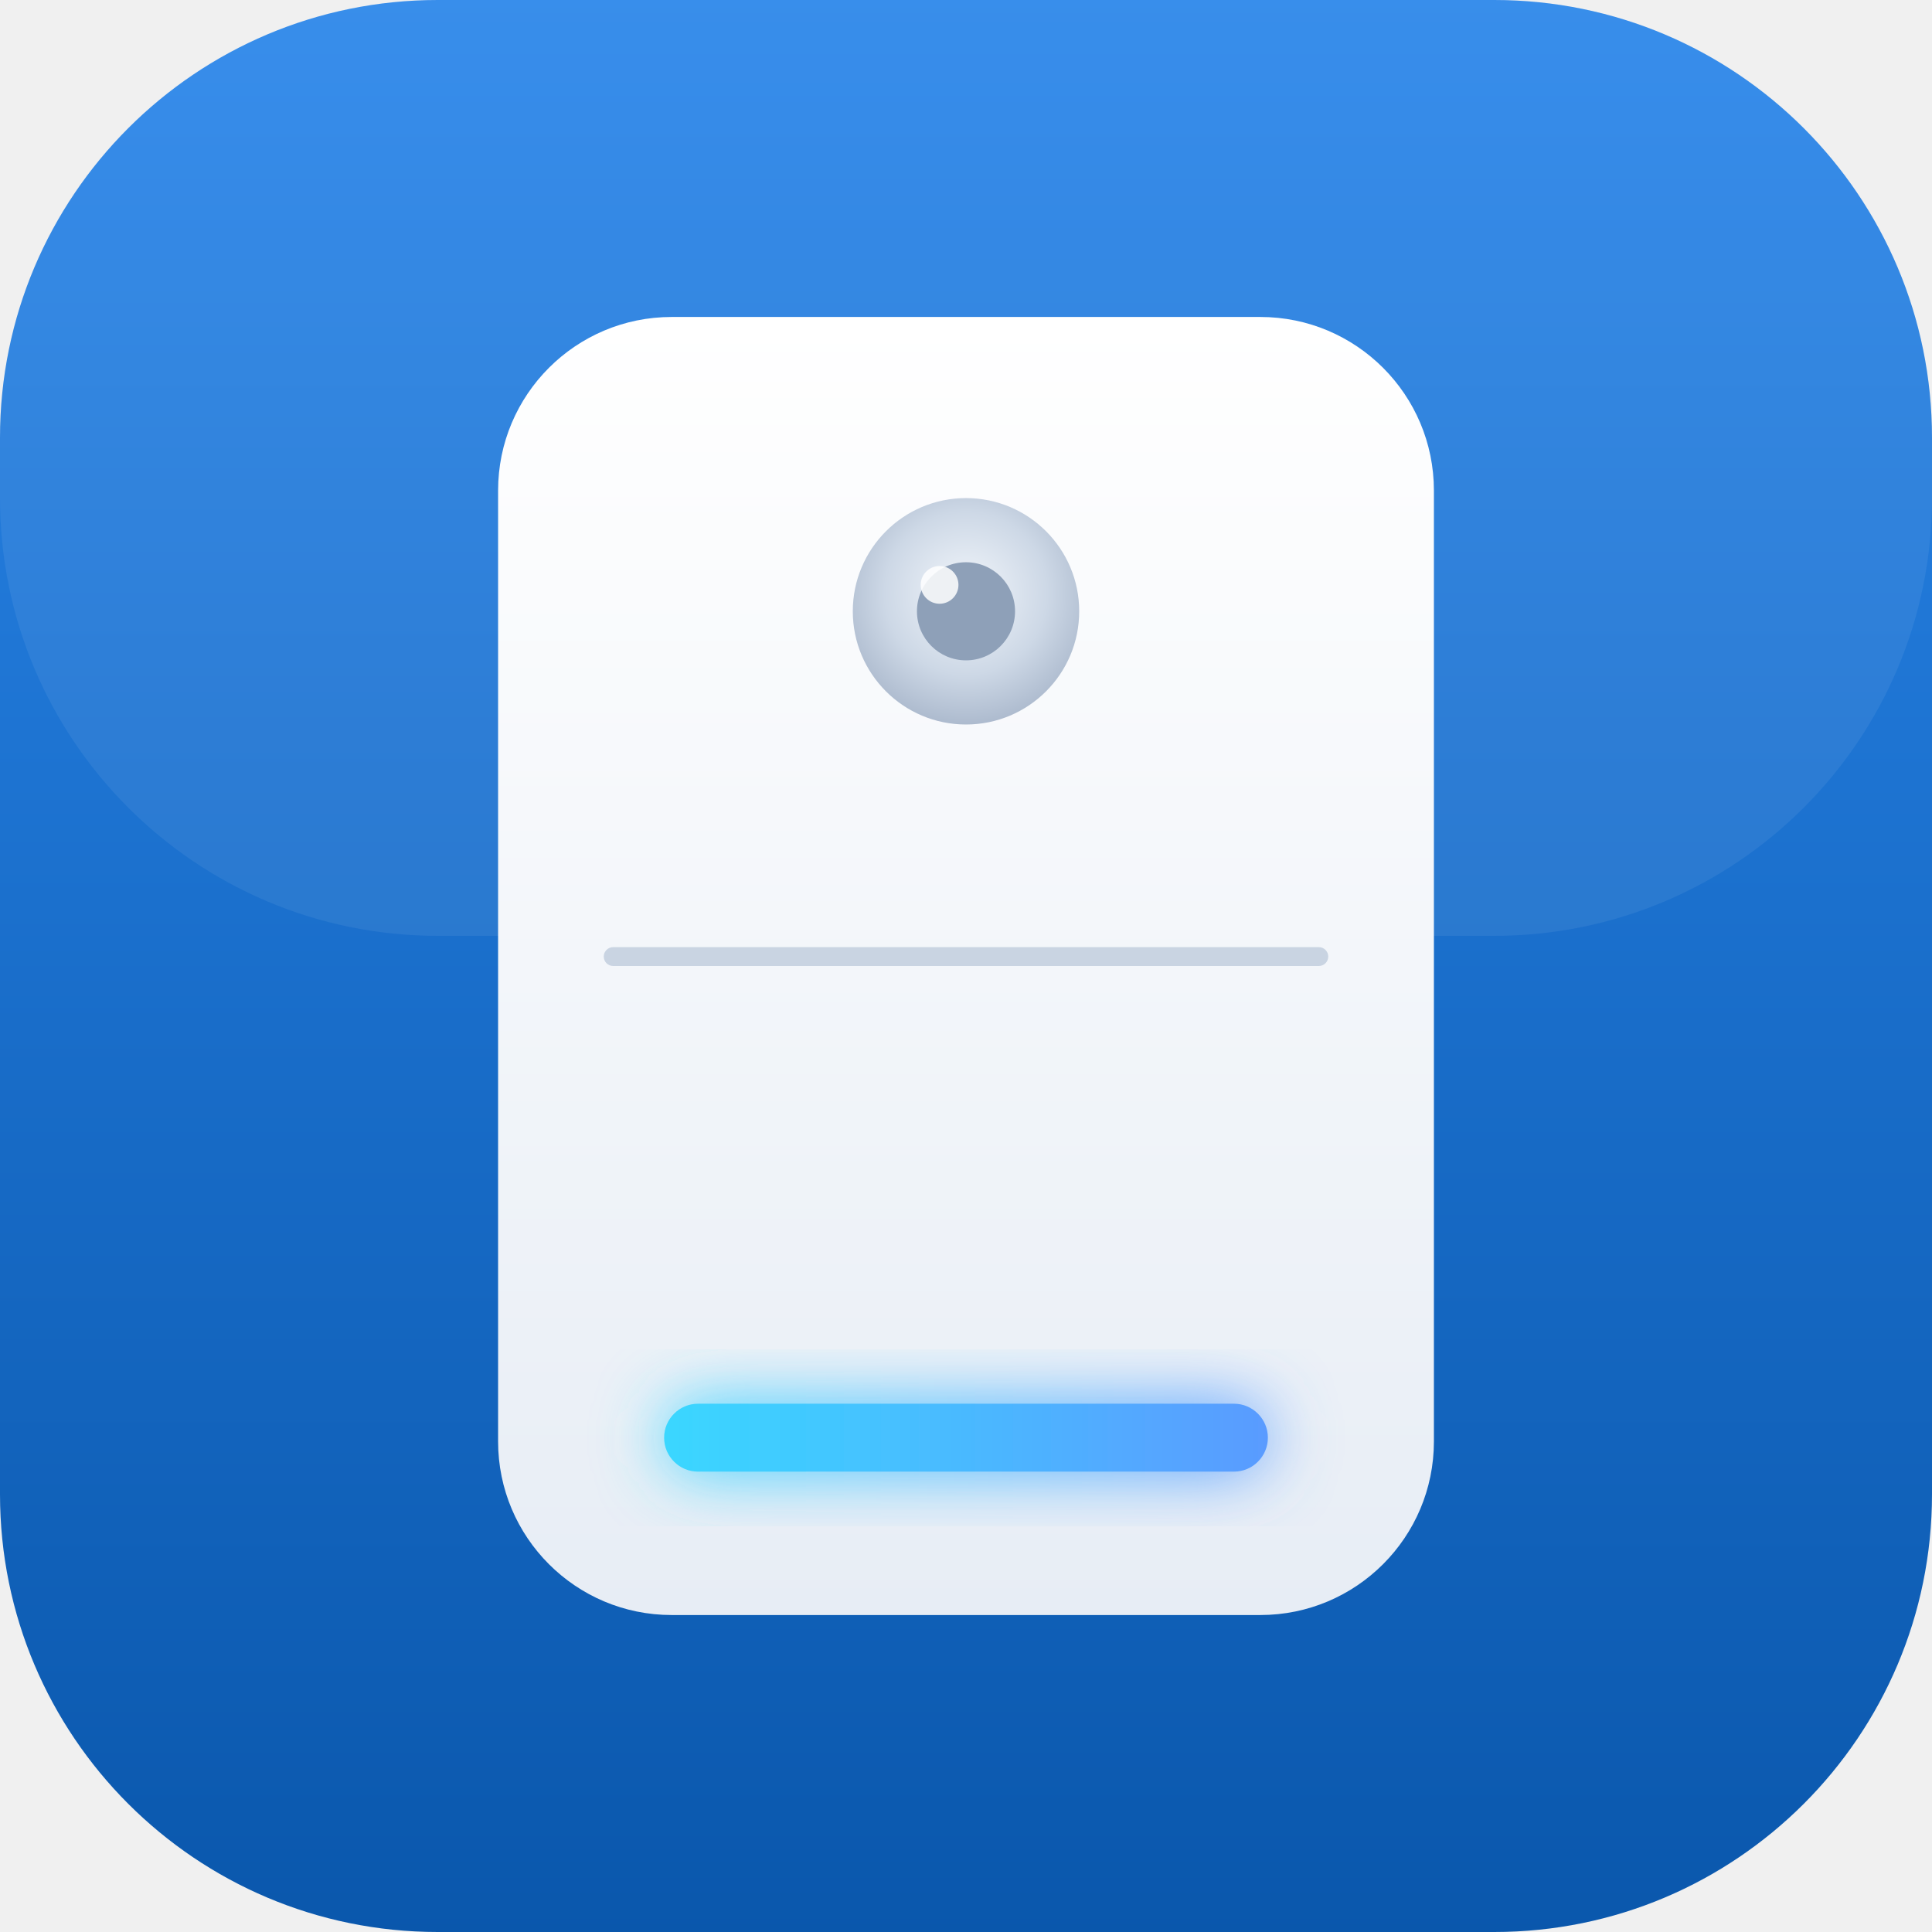
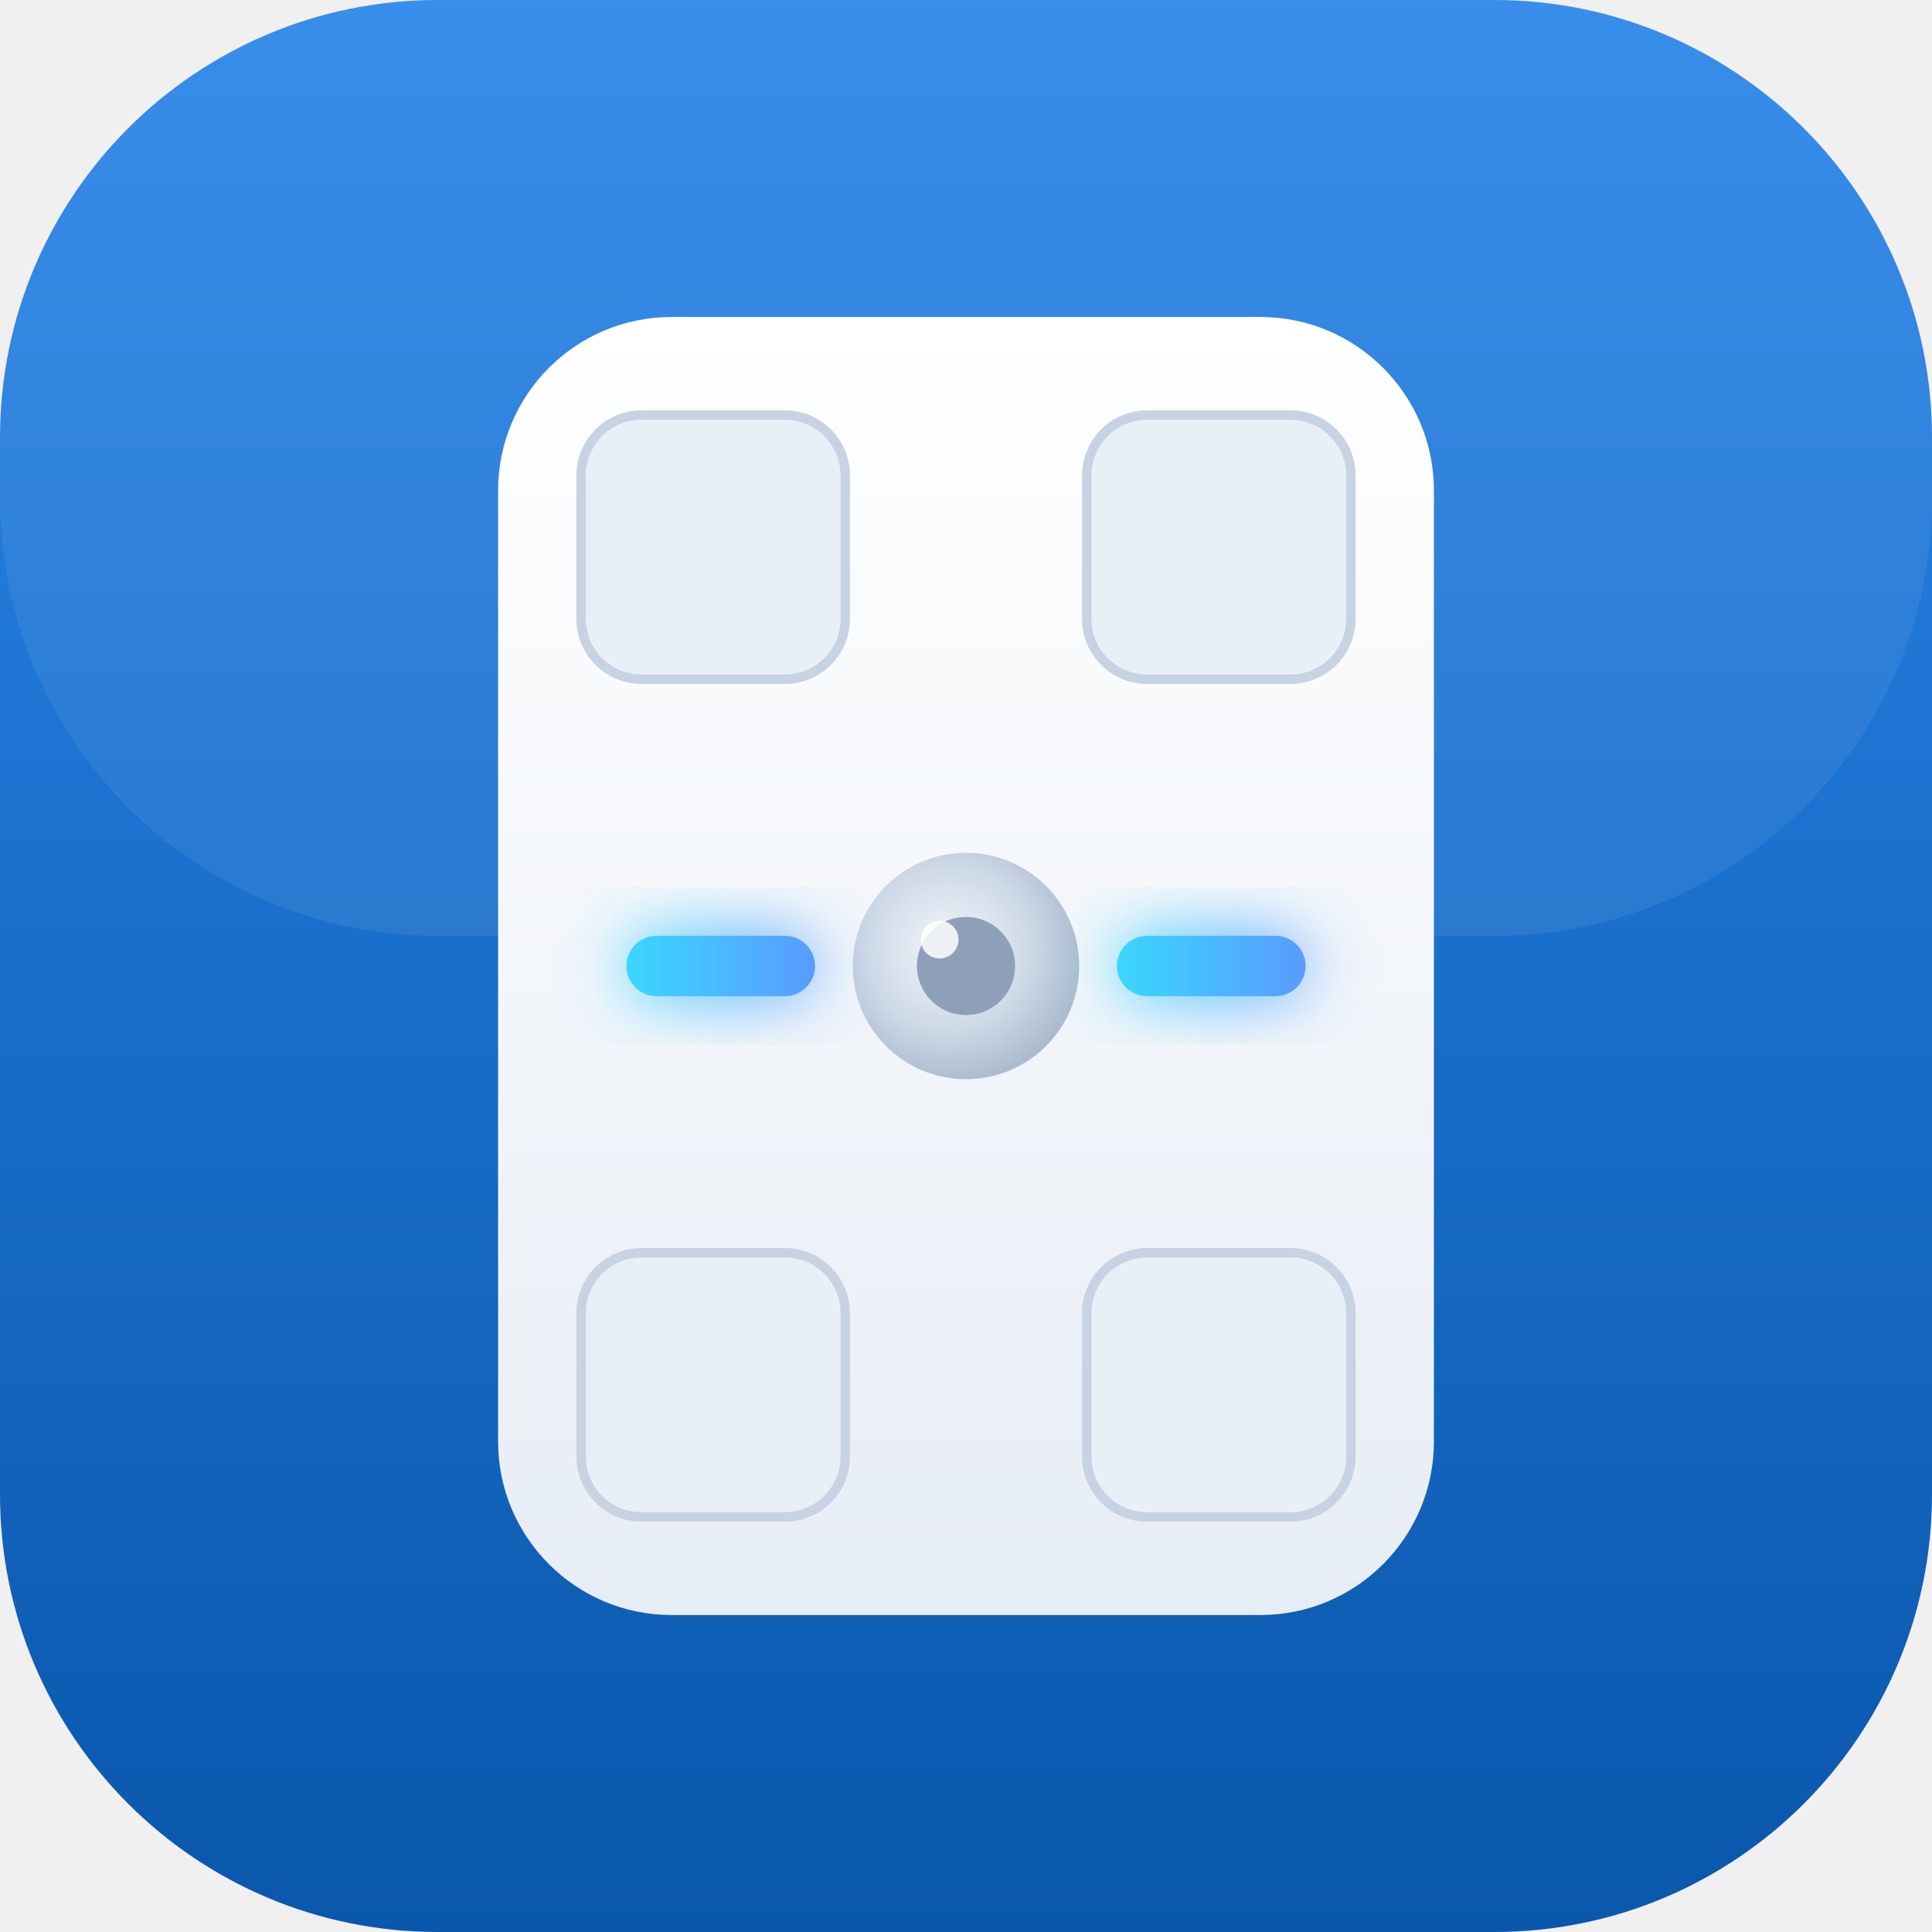
<svg xmlns="http://www.w3.org/2000/svg" width="512" height="512" viewBox="0 0 512 512">
  <defs>
    <linearGradient id="bg" x1="0" y1="0" x2="0" y2="1">
      <stop offset="0" stop-color="#2a86ea" />
      <stop offset="1" stop-color="#0a57ac" />
    </linearGradient>
    <linearGradient id="plate" x1="0" y1="0" x2="0" y2="1">
      <stop offset="0" stop-color="#ffffff" />
      <stop offset="1" stop-color="#e7edf5" />
    </linearGradient>
    <linearGradient id="led" x1="0" y1="0" x2="1" y2="0">
      <stop offset="0" stop-color="#3ad7ff" />
      <stop offset="1" stop-color="#5a9bff" />
    </linearGradient>
-     <radialGradient id="lens" cx="0.5" cy="0.42" r="0.6">
+     <radialGradient id="lens" cx="0.42" cy="0.42" r="0.62">
      <stop offset="0" stop-color="#f2f6fb" />
      <stop offset="0.6" stop-color="#cdd8e6" />
      <stop offset="1" stop-color="#aab8cc" />
    </radialGradient>
    <filter id="glow" x="-80%" y="-80%" width="260%" height="260%">
      <feGaussianBlur stdDeviation="9" result="b" />
      <feMerge>
        <feMergeNode in="b" />
        <feMergeNode in="SourceGraphic" />
      </feMerge>
    </filter>
  </defs>
-   <rect width="512" height="512" rx="116" fill="url(#bg)" />
-   <rect width="512" height="248" rx="116" fill="#ffffff" opacity="0.07" />
-   <rect x="132" y="84" width="248" height="344" rx="46" fill="url(#plate)" />
-   <rect x="160" y="251" width="192" height="5" rx="2.5" fill="#c9d4e2" />
-   <circle cx="256" cy="162" r="30" fill="url(#lens)" />
-   <circle cx="256" cy="162" r="13" fill="#8ea0b8" />
-   <circle cx="249" cy="155" r="5" fill="#ffffff" opacity="0.85" />
-   <g filter="url(#glow)">
-     <rect x="176" y="372" width="160" height="18" rx="9" fill="url(#led)" />
+   <g id="mark">
+     <rect width="512" height="512" rx="116" fill="url(#bg)" />
+     <rect width="512" height="248" rx="116" fill="#ffffff" opacity="0.07" />
+     <rect x="132" y="84" width="248" height="344" rx="46" fill="url(#plate)" />
+     <g fill="#e9eff7" stroke="#c7d3e2" stroke-width="2.5">
+       <rect x="154" y="110" width="70" height="70" rx="16" />
+       <rect x="288" y="110" width="70" height="70" rx="16" />
+       <rect x="154" y="332" width="70" height="70" rx="16" />
+       <rect x="288" y="332" width="70" height="70" rx="16" />
+     </g>
+     <circle cx="256" cy="256" r="30" fill="url(#lens)" />
+     <circle cx="256" cy="256" r="13" fill="#8ea0b8" />
+     <circle cx="249" cy="249" r="5" fill="#ffffff" opacity="0.85" />
+     <g filter="url(#glow)">
+       <rect x="166" y="248" width="50" height="16" rx="8" fill="url(#led)" />
+       <rect x="296" y="248" width="50" height="16" rx="8" fill="url(#led)" />
+     </g>
  </g>
</svg>
